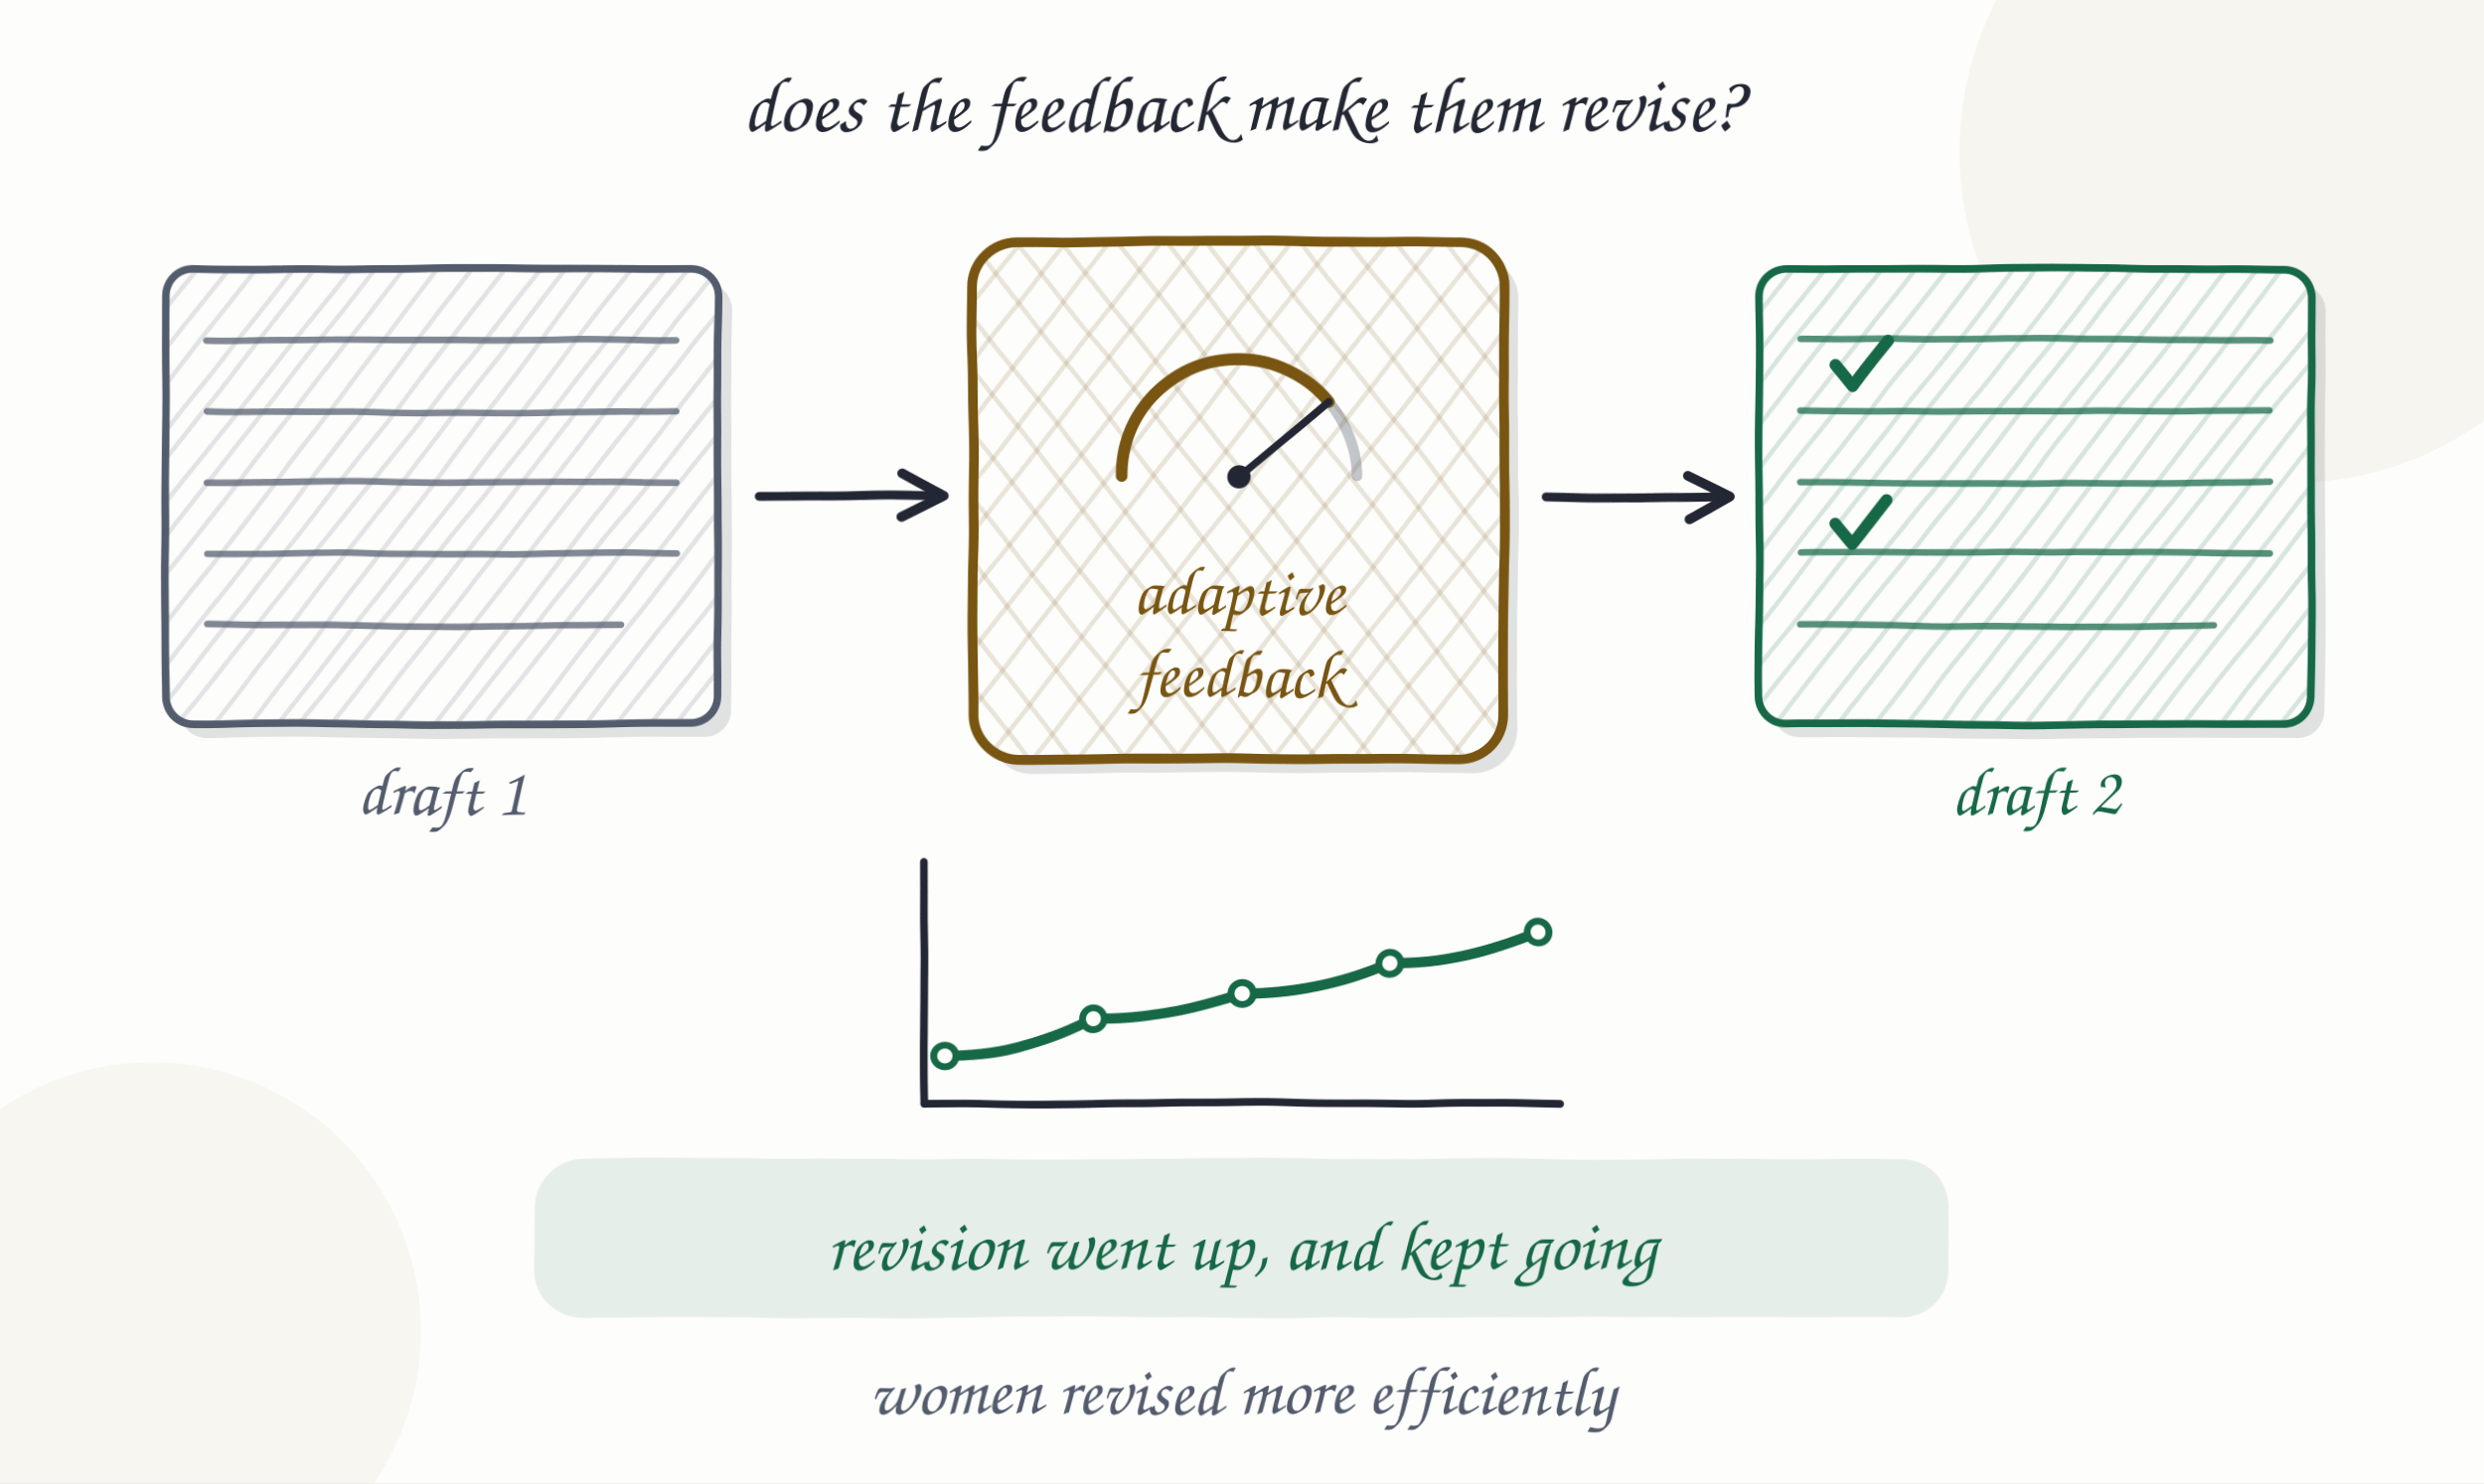
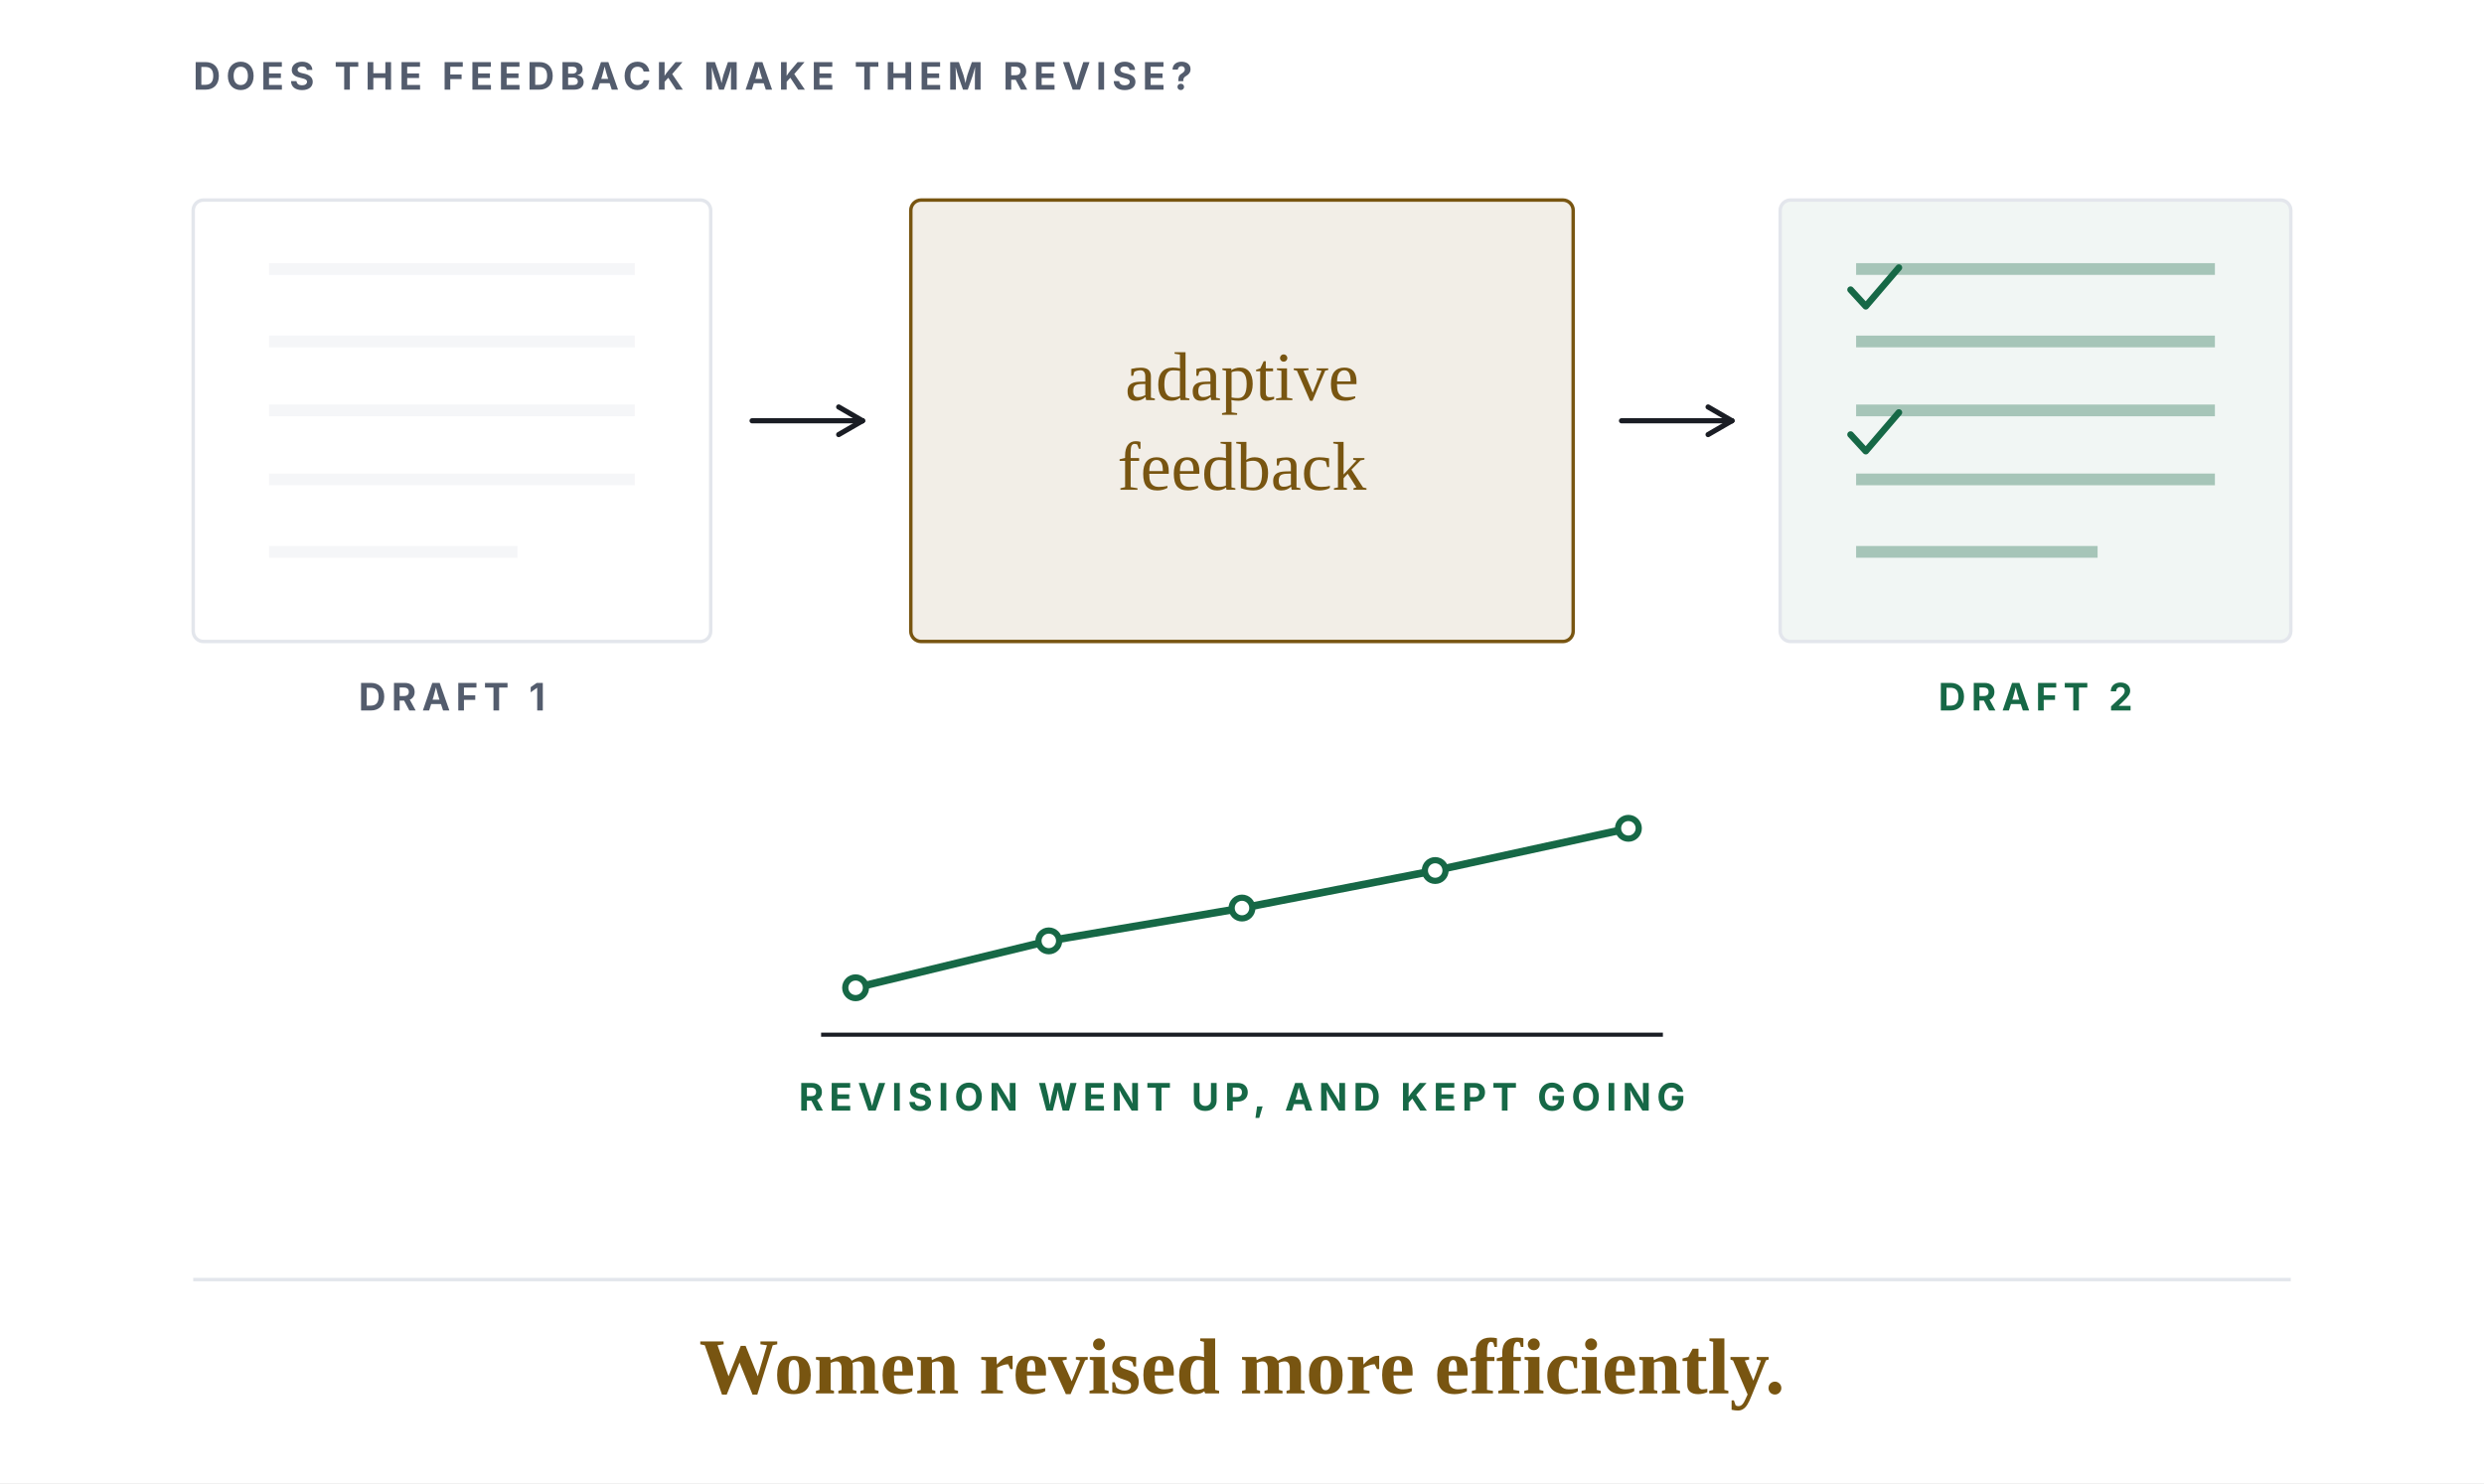
<svg xmlns="http://www.w3.org/2000/svg" class="wb" viewBox="0 0 720 430" role="img" aria-label="Adaptive writing support measurably increased revision; learners improved over time, and women revised more efficiently.">
-   <defs>
-     <filter id="rf185" x="-8%" y="-8%" width="116%" height="116%">
-       <feTurbulence type="fractalNoise" baseFrequency="0.018" numOctaves="3" seed="185" result="n" />
-       <feDisplacementMap in="SourceGraphic" in2="n" scale="1.4" xChannelSelector="R" yChannelSelector="G" />
-     </filter>
-     <marker id="ar185_232733" viewBox="0 0 12 12" refX="9" refY="6" markerWidth="6.5" markerHeight="6.5" orient="auto-start-reverse">
-       <path d="M1.5 1.5 L10 6 L1.5 10.5" fill="none" stroke="#232733" stroke-width="2" stroke-linecap="round" stroke-linejoin="round" />
-     </marker>
-     <marker id="ar185_6349ae" viewBox="0 0 12 12" refX="9" refY="6" markerWidth="6.5" markerHeight="6.5" orient="auto-start-reverse">
-       <path d="M1.5 1.5 L10 6 L1.5 10.5" fill="none" stroke="#6349ae" stroke-width="2" stroke-linecap="round" stroke-linejoin="round" />
-     </marker>
-     <marker id="ar185_225aa8" viewBox="0 0 12 12" refX="9" refY="6" markerWidth="6.5" markerHeight="6.5" orient="auto-start-reverse">
-       <path d="M1.5 1.5 L10 6 L1.5 10.5" fill="none" stroke="#225aa8" stroke-width="2" stroke-linecap="round" stroke-linejoin="round" />
-     </marker>
-     <marker id="ar185_0c675e" viewBox="0 0 12 12" refX="9" refY="6" markerWidth="6.5" markerHeight="6.5" orient="auto-start-reverse">
-       <path d="M1.5 1.5 L10 6 L1.5 10.5" fill="none" stroke="#0c675e" stroke-width="2" stroke-linecap="round" stroke-linejoin="round" />
-     </marker>
-     <marker id="ar185_166846" viewBox="0 0 12 12" refX="9" refY="6" markerWidth="6.5" markerHeight="6.5" orient="auto-start-reverse">
-       <path d="M1.5 1.5 L10 6 L1.5 10.5" fill="none" stroke="#166846" stroke-width="2" stroke-linecap="round" stroke-linejoin="round" />
-     </marker>
-     <marker id="ar185_785511" viewBox="0 0 12 12" refX="9" refY="6" markerWidth="6.5" markerHeight="6.5" orient="auto-start-reverse">
-       <path d="M1.5 1.5 L10 6 L1.5 10.5" fill="none" stroke="#785511" stroke-width="2" stroke-linecap="round" stroke-linejoin="round" />
-     </marker>
-     <marker id="ar185_a43245" viewBox="0 0 12 12" refX="9" refY="6" markerWidth="6.5" markerHeight="6.5" orient="auto-start-reverse">
-       <path d="M1.5 1.5 L10 6 L1.5 10.5" fill="none" stroke="#a43245" stroke-width="2" stroke-linecap="round" stroke-linejoin="round" />
-     </marker>
-     <marker id="ar185_535c6d" viewBox="0 0 12 12" refX="9" refY="6" markerWidth="6.5" markerHeight="6.5" orient="auto-start-reverse">
-       <path d="M1.5 1.5 L10 6 L1.5 10.5" fill="none" stroke="#535c6d" stroke-width="2" stroke-linecap="round" stroke-linejoin="round" />
-     </marker>
-   </defs>
-   <rect width="720" height="430" fill="#fdfdfb" />
-   <circle cx="664" cy="44" r="96" fill="#785511" fill-opacity="0.05" />
-   <circle cx="44" cy="386" r="78" fill="#785511" fill-opacity="0.04" />
-   <g filter="url(#rf185)">
-     <text x="360" y="38" text-anchor="middle" font-family="'Caveat','Bradley Hand',cursive" font-size="23" font-weight="600" fill="#232733">does the feedback make them revise?</text>
-     <rect x="52" y="82" width="160" height="132" rx="8" fill="#232733" fill-opacity="0.13" />
-     <rect x="48" y="78" width="160" height="132" rx="8" fill="#fdfdfb" />
-     <clipPath id="h185_185_48_78">
-       <rect x="48" y="78" width="160" height="132" rx="8" />
-     </clipPath>
-     <g clip-path="url(#h185_185_48_78)" stroke="#535c6d" stroke-width="1.3" stroke-opacity="0.16" stroke-linecap="round">
-       <path d="M-55 209 L48 78" fill="none" />
-       <path d="M-47 209 L58 77" fill="none" />
-       <path d="M-37 210 L67 77" fill="none" />
-       <path d="M-29 211 L74 78" fill="none" />
-       <path d="M-18 209 L85 78" fill="none" />
-       <path d="M-11 209 L91 78" fill="none" />
-       <path d="M-3 210 L101 79" fill="none" />
-       <path d="M6 209 L108 79" fill="none" />
-       <path d="M15 209 L118 77" fill="none" />
-       <path d="M25 211 L128 77" fill="none" />
-       <path d="M35 210 L138 77" fill="none" />
-       <path d="M43 210 L146 79" fill="none" />
-       <path d="M52 209 L157 78" fill="none" />
-       <path d="M62 210 L164 78" fill="none" />
-       <path d="M72 211 L173 77" fill="none" />
-       <path d="M80 211 L183 78" fill="none" />
-       <path d="M86 211 L192 79" fill="none" />
-       <path d="M97 209 L200 77" fill="none" />
-       <path d="M105 210 L207 79" fill="none" />
-       <path d="M115 209 L218 78" fill="none" />
-       <path d="M125 211 L227 79" fill="none" />
-       <path d="M132 210 L238 78" fill="none" />
-       <path d="M141 209 L246 79" fill="none" />
-       <path d="M152 210 L255 77" fill="none" />
-       <path d="M160 210 L262 79" fill="none" />
-       <path d="M169 211 L272 77" fill="none" />
-       <path d="M178 211 L281 79" fill="none" />
-       <path d="M188 211 L292 78" fill="none" />
-       <path d="M196 210 L299 78" fill="none" />
-       <path d="M205 209 L308 78" fill="none" />
-       <path d="M215 211 L317 78" fill="none" />
-       <path d="M221 209 L325 79" fill="none" />
-       <path d="M230 209 L334 79" fill="none" />
-       <path d="M241 211 L343 78" fill="none" />
-       <path d="M249 209 L352 78" fill="none" />
-       <path d="M258 209 L361 79" fill="none" />
-       <path d="M265 211 L371 77" fill="none" />
-       <path d="M276 209 L378 79" fill="none" />
-       <path d="M282 210 L386 79" fill="none" />
-       <path d="M294 211 L397 78" fill="none" />
-       <path d="M301 211 L406 79" fill="none" />
-     </g>
-     <rect x="48" y="78" width="160" height="132" rx="8" fill="none" stroke="#535c6d" stroke-width="2.2" />
-     <path d="M60.0 98.6 Q128.0 98.5 196.0 98.6" fill="none" stroke="#535c6d" stroke-width="1.9" stroke-linecap="round" stroke-linejoin="round" stroke-opacity="0.72" />
-     <path d="M60.0 119.2 Q128.0 119.8 196.0 119.2" fill="none" stroke="#535c6d" stroke-width="1.9" stroke-linecap="round" stroke-linejoin="round" stroke-opacity="0.72" />
-     <path d="M60.0 139.9 Q128.0 139.3 196.0 139.9" fill="none" stroke="#535c6d" stroke-width="1.9" stroke-linecap="round" stroke-linejoin="round" stroke-opacity="0.72" />
-     <path d="M60.0 160.5 Q128.0 160.4 196.0 160.5" fill="none" stroke="#535c6d" stroke-width="1.9" stroke-linecap="round" stroke-linejoin="round" stroke-opacity="0.72" />
-     <path d="M60.0 181.1 Q120.0 181.7 180.0 181.1" fill="none" stroke="#535c6d" stroke-width="1.9" stroke-linecap="round" stroke-linejoin="round" stroke-opacity="0.72" />
-     <text x="128" y="236" text-anchor="middle" font-family="'Caveat','Bradley Hand',cursive" font-size="20" font-weight="600" fill="#535c6d">draft 1</text>
-     <path d="M220.0 144.0 Q246.0 143.9 272.0 144.0" fill="none" stroke="#232733" stroke-width="2.6" stroke-linecap="round" stroke-linejoin="round" marker-end="url(#ar185_232733)" />
-     <rect x="286" y="74" width="154" height="150" rx="13" fill="#232733" fill-opacity="0.13" />
-     <rect x="282" y="70" width="154" height="150" rx="13" fill="#fdfdfb" />
-     <clipPath id="h185_185_282_70">
-       <rect x="282" y="70" width="154" height="150" rx="13" />
-     </clipPath>
-     <g clip-path="url(#h185_185_282_70)" stroke="#785511" stroke-width="1.3" stroke-opacity="0.148" stroke-linecap="round">
-       <path d="M165 219 L282 70" fill="none" />
-       <path d="M177 219 L297 69" fill="none" />
-       <path d="M192 220 L310 69" fill="none" />
-       <path d="M205 221 L322 70" fill="none" />
-       <path d="M220 219 L337 70" fill="none" />
-       <path d="M231 219 L348 70" fill="none" />
-       <path d="M243 220 L362 71" fill="none" />
-       <path d="M258 219 L374 71" fill="none" />
-       <path d="M271 219 L388 69" fill="none" />
-       <path d="M285 221 L403 69" fill="none" />
-       <path d="M299 220 L417 69" fill="none" />
-       <path d="M312 220 L430 71" fill="none" />
-       <path d="M326 219 L445 70" fill="none" />
-       <path d="M341 220 L456 70" fill="none" />
-       <path d="M355 221 L470 69" fill="none" />
-       <path d="M368 221 L485 70" fill="none" />
-       <path d="M378 221 L498 71" fill="none" />
-       <path d="M393 219 L510 69" fill="none" />
-       <path d="M406 220 L522 71" fill="none" />
-       <path d="M421 219 L537 70" fill="none" />
-       <path d="M434 221 L551 71" fill="none" />
-       <path d="M446 220 L566 70" fill="none" />
-       <path d="M460 219 L579 71" fill="none" />
-       <path d="M475 220 L593 69" fill="none" />
-       <path d="M488 220 L604 71" fill="none" />
-       <path d="M501 221 L618 69" fill="none" />
-       <path d="M515 221 L632 71" fill="none" />
-       <path d="M529 221 L647 70" fill="none" />
-       <path d="M542 220 L659 70" fill="none" />
-       <path d="M165 219 L48 70" fill="none" />
-       <path d="M179 221 L61 70" fill="none" />
-       <path d="M190 219 L74 71" fill="none" />
-       <path d="M204 219 L88 71" fill="none" />
-       <path d="M219 221 L100 70" fill="none" />
-       <path d="M231 219 L114 70" fill="none" />
-       <path d="M245 219 L128 71" fill="none" />
-       <path d="M257 221 L142 69" fill="none" />
-       <path d="M272 219 L154 71" fill="none" />
-       <path d="M282 220 L166 71" fill="none" />
-       <path d="M299 221 L181 70" fill="none" />
-       <path d="M311 221 L196 71" fill="none" />
-       <path d="M326 220 L210 69" fill="none" />
-       <path d="M342 220 L223 71" fill="none" />
-       <path d="M357 221 L238 70" fill="none" />
-       <path d="M370 220 L253 70" fill="none" />
-       <path d="M381 219 L266 71" fill="none" />
-       <path d="M398 220 L281 69" fill="none" />
-       <path d="M413 219 L294 69" fill="none" />
-       <path d="M426 221 L308 70" fill="none" />
-       <path d="M441 220 L324 70" fill="none" />
-       <path d="M454 219 L338 70" fill="none" />
-       <path d="M469 220 L350 71" fill="none" />
-       <path d="M481 220 L364 71" fill="none" />
-       <path d="M495 221 L377 70" fill="none" />
-       <path d="M508 220 L390 69" fill="none" />
-       <path d="M522 220 L405 71" fill="none" />
-       <path d="M535 220 L418 69" fill="none" />
-       <path d="M548 220 L429 69" fill="none" />
-     </g>
-     <rect x="282" y="70" width="154" height="150" rx="13" fill="none" stroke="#785511" stroke-width="2.8" />
-     <path d="M325 138 A34 34 0 0 1 393 138" fill="none" stroke="#535c6d" stroke-width="3.0" stroke-linecap="round" stroke-linejoin="round" stroke-opacity="0.35" />
-     <path d="M325.0 138.0 A34 34 0 0 1 385.2 116.3" fill="none" stroke="#785511" stroke-width="3.4" stroke-linecap="round" stroke-linejoin="round" />
-     <path d="M359 138 L385.2 116.3" fill="none" stroke="#232733" stroke-width="2.2" stroke-linecap="round" stroke-linejoin="round" />
-     <circle cx="359" cy="138" r="3.4" fill="#232733" />
-     <text x="359" y="178" text-anchor="middle" font-family="'Caveat','Bradley Hand',cursive" font-size="20" font-weight="600" fill="#785511">adaptive</text>
-     <text x="359" y="202" text-anchor="middle" font-family="'Caveat','Bradley Hand',cursive" font-size="20" font-weight="600" fill="#785511">feedback</text>
-     <path d="M448.0 144.0 Q474.0 144.7 500.0 144.0" fill="none" stroke="#232733" stroke-width="2.6" stroke-linecap="round" stroke-linejoin="round" marker-end="url(#ar185_232733)" />
-     <rect x="514" y="82" width="160" height="132" rx="8" fill="#232733" fill-opacity="0.13" />
-     <rect x="510" y="78" width="160" height="132" rx="8" fill="#fdfdfb" />
-     <clipPath id="h185_187_510_78">
-       <rect x="510" y="78" width="160" height="132" rx="8" />
-     </clipPath>
-     <g clip-path="url(#h185_187_510_78)" stroke="#166846" stroke-width="1.3" stroke-opacity="0.16" stroke-linecap="round">
-       <path d="M406 210 L511 79" fill="none" />
-       <path d="M416 211 L520 78" fill="none" />
-       <path d="M426 209 L529 78" fill="none" />
-       <path d="M433 211 L536 78" fill="none" />
-       <path d="M443 210 L546 77" fill="none" />
-       <path d="M452 211 L555 78" fill="none" />
-       <path d="M462 209 L565 77" fill="none" />
-       <path d="M472 209 L574 78" fill="none" />
-       <path d="M480 210 L583 79" fill="none" />
-       <path d="M488 210 L591 77" fill="none" />
-       <path d="M496 211 L601 79" fill="none" />
-       <path d="M505 211 L611 79" fill="none" />
-       <path d="M515 210 L619 77" fill="none" />
-       <path d="M525 211 L628 79" fill="none" />
-       <path d="M534 209 L636 77" fill="none" />
-       <path d="M543 211 L646 77" fill="none" />
-       <path d="M553 210 L655 77" fill="none" />
-       <path d="M562 211 L662 77" fill="none" />
-       <path d="M571 210 L674 77" fill="none" />
-       <path d="M579 209 L683 79" fill="none" />
-       <path d="M587 210 L691 78" fill="none" />
-       <path d="M598 211 L700 79" fill="none" />
-       <path d="M607 211 L710 77" fill="none" />
-       <path d="M615 211 L719 79" fill="none" />
-       <path d="M623 211 L727 77" fill="none" />
-       <path d="M633 210 L738 78" fill="none" />
-       <path d="M643 211 L745 77" fill="none" />
-       <path d="M651 209 L754 78" fill="none" />
-       <path d="M662 209 L766 77" fill="none" />
-       <path d="M670 210 L773 79" fill="none" />
-       <path d="M678 210 L781 79" fill="none" />
-       <path d="M689 209 L792 77" fill="none" />
-       <path d="M699 211 L800 78" fill="none" />
-       <path d="M708 211 L811 77" fill="none" />
-       <path d="M718 211 L820 77" fill="none" />
-       <path d="M724 210 L829 78" fill="none" />
-       <path d="M734 210 L836 78" fill="none" />
-       <path d="M742 211 L845 79" fill="none" />
-       <path d="M750 209 L852 77" fill="none" />
-       <path d="M758 211 L861 79" fill="none" />
-       <path d="M765 209 L870 79" fill="none" />
-     </g>
-     <rect x="510" y="78" width="160" height="132" rx="8" fill="none" stroke="#166846" stroke-width="2.2" />
-     <path d="M522.0 98.6 Q590.0 98.0 658.0 98.6" fill="none" stroke="#166846" stroke-width="1.9" stroke-linecap="round" stroke-linejoin="round" stroke-opacity="0.72" />
-     <path d="M522.0 119.2 Q590.0 119.2 658.0 119.2" fill="none" stroke="#166846" stroke-width="1.9" stroke-linecap="round" stroke-linejoin="round" stroke-opacity="0.72" />
-     <path d="M522.0 139.9 Q590.0 140.4 658.0 139.9" fill="none" stroke="#166846" stroke-width="1.9" stroke-linecap="round" stroke-linejoin="round" stroke-opacity="0.72" />
-     <path d="M522.0 160.5 Q590.0 159.6 658.0 160.5" fill="none" stroke="#166846" stroke-width="1.9" stroke-linecap="round" stroke-linejoin="round" stroke-opacity="0.72" />
-     <path d="M522.0 181.1 Q582.0 182.0 642.0 181.1" fill="none" stroke="#166846" stroke-width="1.9" stroke-linecap="round" stroke-linejoin="round" stroke-opacity="0.72" />
-     <path d="M532 106 l5 6 l10 -13" fill="none" stroke="#166846" stroke-width="3.4" stroke-linecap="round" stroke-linejoin="round" />
-     <path d="M532 152 l5 6 l10 -13" fill="none" stroke="#166846" stroke-width="3.4" stroke-linecap="round" stroke-linejoin="round" />
-     <text x="590" y="236" text-anchor="middle" font-family="'Caveat','Bradley Hand',cursive" font-size="20" font-weight="600" fill="#166846">draft 2</text>
-     <path d="M268 320 L452 320" fill="none" stroke="#232733" stroke-width="2.2" stroke-linecap="round" stroke-linejoin="round" />
-     <path d="M268 320 L268 250" fill="none" stroke="#232733" stroke-width="2.2" stroke-linecap="round" stroke-linejoin="round" />
-     <path d="M274.0 306.1 Q295.5 306.1 317.0 295.6 Q338.5 295.6 360.0 288.1 Q381.5 288.1 403.0 279.4 Q424.5 279.4 446.0 270.1" fill="none" stroke="#166846" stroke-width="3.0" stroke-linecap="round" stroke-linejoin="round" />
-     <circle cx="274.0" cy="306.1" r="3.2" fill="#fdfdfb" stroke="#166846" stroke-width="2" />
-     <circle cx="317.0" cy="295.6" r="3.2" fill="#fdfdfb" stroke="#166846" stroke-width="2" />
-     <circle cx="360.0" cy="288.1" r="3.2" fill="#fdfdfb" stroke="#166846" stroke-width="2" />
-     <circle cx="403.0" cy="279.4" r="3.2" fill="#fdfdfb" stroke="#166846" stroke-width="2" />
-     <circle cx="446.0" cy="270.1" r="3.2" fill="#fdfdfb" stroke="#166846" stroke-width="2" />
-     <rect x="155.0" y="336" width="410" height="46" rx="14" fill="#166846" fill-opacity="0.1" />
-     <text x="360" y="368" text-anchor="middle" font-family="'Caveat','Bradley Hand',cursive" font-size="21" font-weight="600" fill="#166846">revision went up, and kept going</text>
-     <text x="360" y="410" text-anchor="middle" font-family="'Caveat','Bradley Hand',cursive" font-size="20" font-weight="600" fill="#535c6d">women revised more efficiently</text>
-   </g>
+   <rect width="720" height="430" fill="#ffffff" />
+   <text x="56" y="26" text-anchor="start" font-family="Inter,-apple-system,'Helvetica Neue',system-ui,sans-serif" font-size="11" font-weight="700" fill="#535c6d" letter-spacing="1.6">DOES THE FEEDBACK MAKE THEM REVISE?</text>
+   <rect x="56" y="58" width="150" height="128" rx="3" fill="none" stroke="#e3e6ec" stroke-width="1" />
+   <path d="M78 78 H184" fill="none" stroke="#e3e6ec" stroke-width="3.4" stroke-linecap="butt" stroke-linejoin="round" stroke-opacity="0.34" />
+   <path d="M78 99 H184" fill="none" stroke="#e3e6ec" stroke-width="3.4" stroke-linecap="butt" stroke-linejoin="round" stroke-opacity="0.34" />
+   <path d="M78 119 H184" fill="none" stroke="#e3e6ec" stroke-width="3.4" stroke-linecap="butt" stroke-linejoin="round" stroke-opacity="0.34" />
+   <path d="M78 139 H184" fill="none" stroke="#e3e6ec" stroke-width="3.4" stroke-linecap="butt" stroke-linejoin="round" stroke-opacity="0.34" />
+   <path d="M78 160 H150" fill="none" stroke="#e3e6ec" stroke-width="3.4" stroke-linecap="butt" stroke-linejoin="round" stroke-opacity="0.34" />
+   <text x="131" y="206" text-anchor="middle" font-family="Inter,-apple-system,'Helvetica Neue',system-ui,sans-serif" font-size="11" font-weight="700" fill="#535c6d" letter-spacing="1.6">DRAFT 1</text>
+   <path d="M218 122 L250 122" fill="none" stroke="#1a1d24" stroke-width="1.5" stroke-linecap="round" stroke-linejoin="round" />
+   <path d="M250 122 l-6.9 4.0" fill="none" stroke="#1a1d24" stroke-width="1.5" stroke-linecap="round" stroke-linejoin="round" />
+   <path d="M250 122 l-6.9 -4.0" fill="none" stroke="#1a1d24" stroke-width="1.5" stroke-linecap="round" stroke-linejoin="round" />
+   <rect x="264" y="58" width="192" height="128" rx="3" fill="#785511" fill-opacity="0.1" />
+   <rect x="264" y="58" width="192" height="128" rx="3" fill="none" stroke="#785511" stroke-width="1" />
+   <text x="360" y="116" text-anchor="middle" font-family="Fraunces,Georgia,'Times New Roman',serif" font-size="20" font-weight="500" fill="#785511">adaptive</text>
+   <text x="360" y="142" text-anchor="middle" font-family="Fraunces,Georgia,'Times New Roman',serif" font-size="20" font-weight="500" fill="#785511">feedback</text>
+   <path d="M470 122 L502 122" fill="none" stroke="#1a1d24" stroke-width="1.5" stroke-linecap="round" stroke-linejoin="round" />
+   <path d="M502 122 l-6.9 4.0" fill="none" stroke="#1a1d24" stroke-width="1.5" stroke-linecap="round" stroke-linejoin="round" />
+   <path d="M502 122 l-6.9 -4.0" fill="none" stroke="#1a1d24" stroke-width="1.5" stroke-linecap="round" stroke-linejoin="round" />
+   <rect x="516" y="58" width="148" height="128" rx="3" fill="#166846" fill-opacity="0.06" />
+   <rect x="516" y="58" width="148" height="128" rx="3" fill="none" stroke="#e3e6ec" stroke-width="1" />
+   <path d="M538 78 H642" fill="none" stroke="#166846" stroke-width="3.4" stroke-linecap="butt" stroke-linejoin="round" stroke-opacity="0.34" />
+   <path d="M538 99 H642" fill="none" stroke="#166846" stroke-width="3.4" stroke-linecap="butt" stroke-linejoin="round" stroke-opacity="0.34" />
+   <path d="M538 119 H642" fill="none" stroke="#166846" stroke-width="3.4" stroke-linecap="butt" stroke-linejoin="round" stroke-opacity="0.34" />
+   <path d="M538 139 H642" fill="none" stroke="#166846" stroke-width="3.4" stroke-linecap="butt" stroke-linejoin="round" stroke-opacity="0.34" />
+   <path d="M538 160 H608" fill="none" stroke="#166846" stroke-width="3.4" stroke-linecap="butt" stroke-linejoin="round" stroke-opacity="0.34" />
+   <path d="M536.4 84 l4.4 4.8 l9.6 -11.2" fill="none" stroke="#166846" stroke-width="1.92" stroke-linecap="round" stroke-linejoin="round" />
+   <path d="M536.4 126 l4.4 4.8 l9.6 -11.2" fill="none" stroke="#166846" stroke-width="1.92" stroke-linecap="round" stroke-linejoin="round" />
+   <text x="590" y="206" text-anchor="middle" font-family="Inter,-apple-system,'Helvetica Neue',system-ui,sans-serif" font-size="11" font-weight="700" fill="#166846" letter-spacing="1.6">DRAFT 2</text>
+   <path d="M248.0 286.4 L304.0 272.8 L360.0 263.3 L416.0 252.4 L472.0 240.2" fill="none" stroke="#166846" stroke-width="2.2" stroke-linecap="round" stroke-linejoin="round" />
+   <circle cx="248.0" cy="286.4" r="3" fill="#ffffff" stroke="#166846" stroke-width="1.8" />
+   <circle cx="304.0" cy="272.8" r="3" fill="#ffffff" stroke="#166846" stroke-width="1.8" />
+   <circle cx="360.0" cy="263.28" r="3" fill="#ffffff" stroke="#166846" stroke-width="1.8" />
+   <circle cx="416.0" cy="252.4" r="3" fill="#ffffff" stroke="#166846" stroke-width="1.8" />
+   <circle cx="472.0" cy="240.16" r="3" fill="#ffffff" stroke="#166846" stroke-width="1.8" />
+   <path d="M238 300 H482" fill="none" stroke="#1a1d24" stroke-width="1.2" stroke-linecap="butt" stroke-linejoin="round" />
+   <text x="360" y="322" text-anchor="middle" font-family="Inter,-apple-system,'Helvetica Neue',system-ui,sans-serif" font-size="11" font-weight="700" fill="#166846" letter-spacing="1.6">REVISION WENT UP, AND KEPT GOING</text>
+   <path d="M56 371 H664" fill="none" stroke="#e3e6ec" stroke-width="1" stroke-linecap="butt" stroke-linejoin="round" />
+   <text x="360.0" y="404" text-anchor="middle" font-family="Fraunces,Georgia,'Times New Roman',serif" font-size="23" font-weight="600" fill="#785511">Women revised more efficiently.</text>
</svg>
